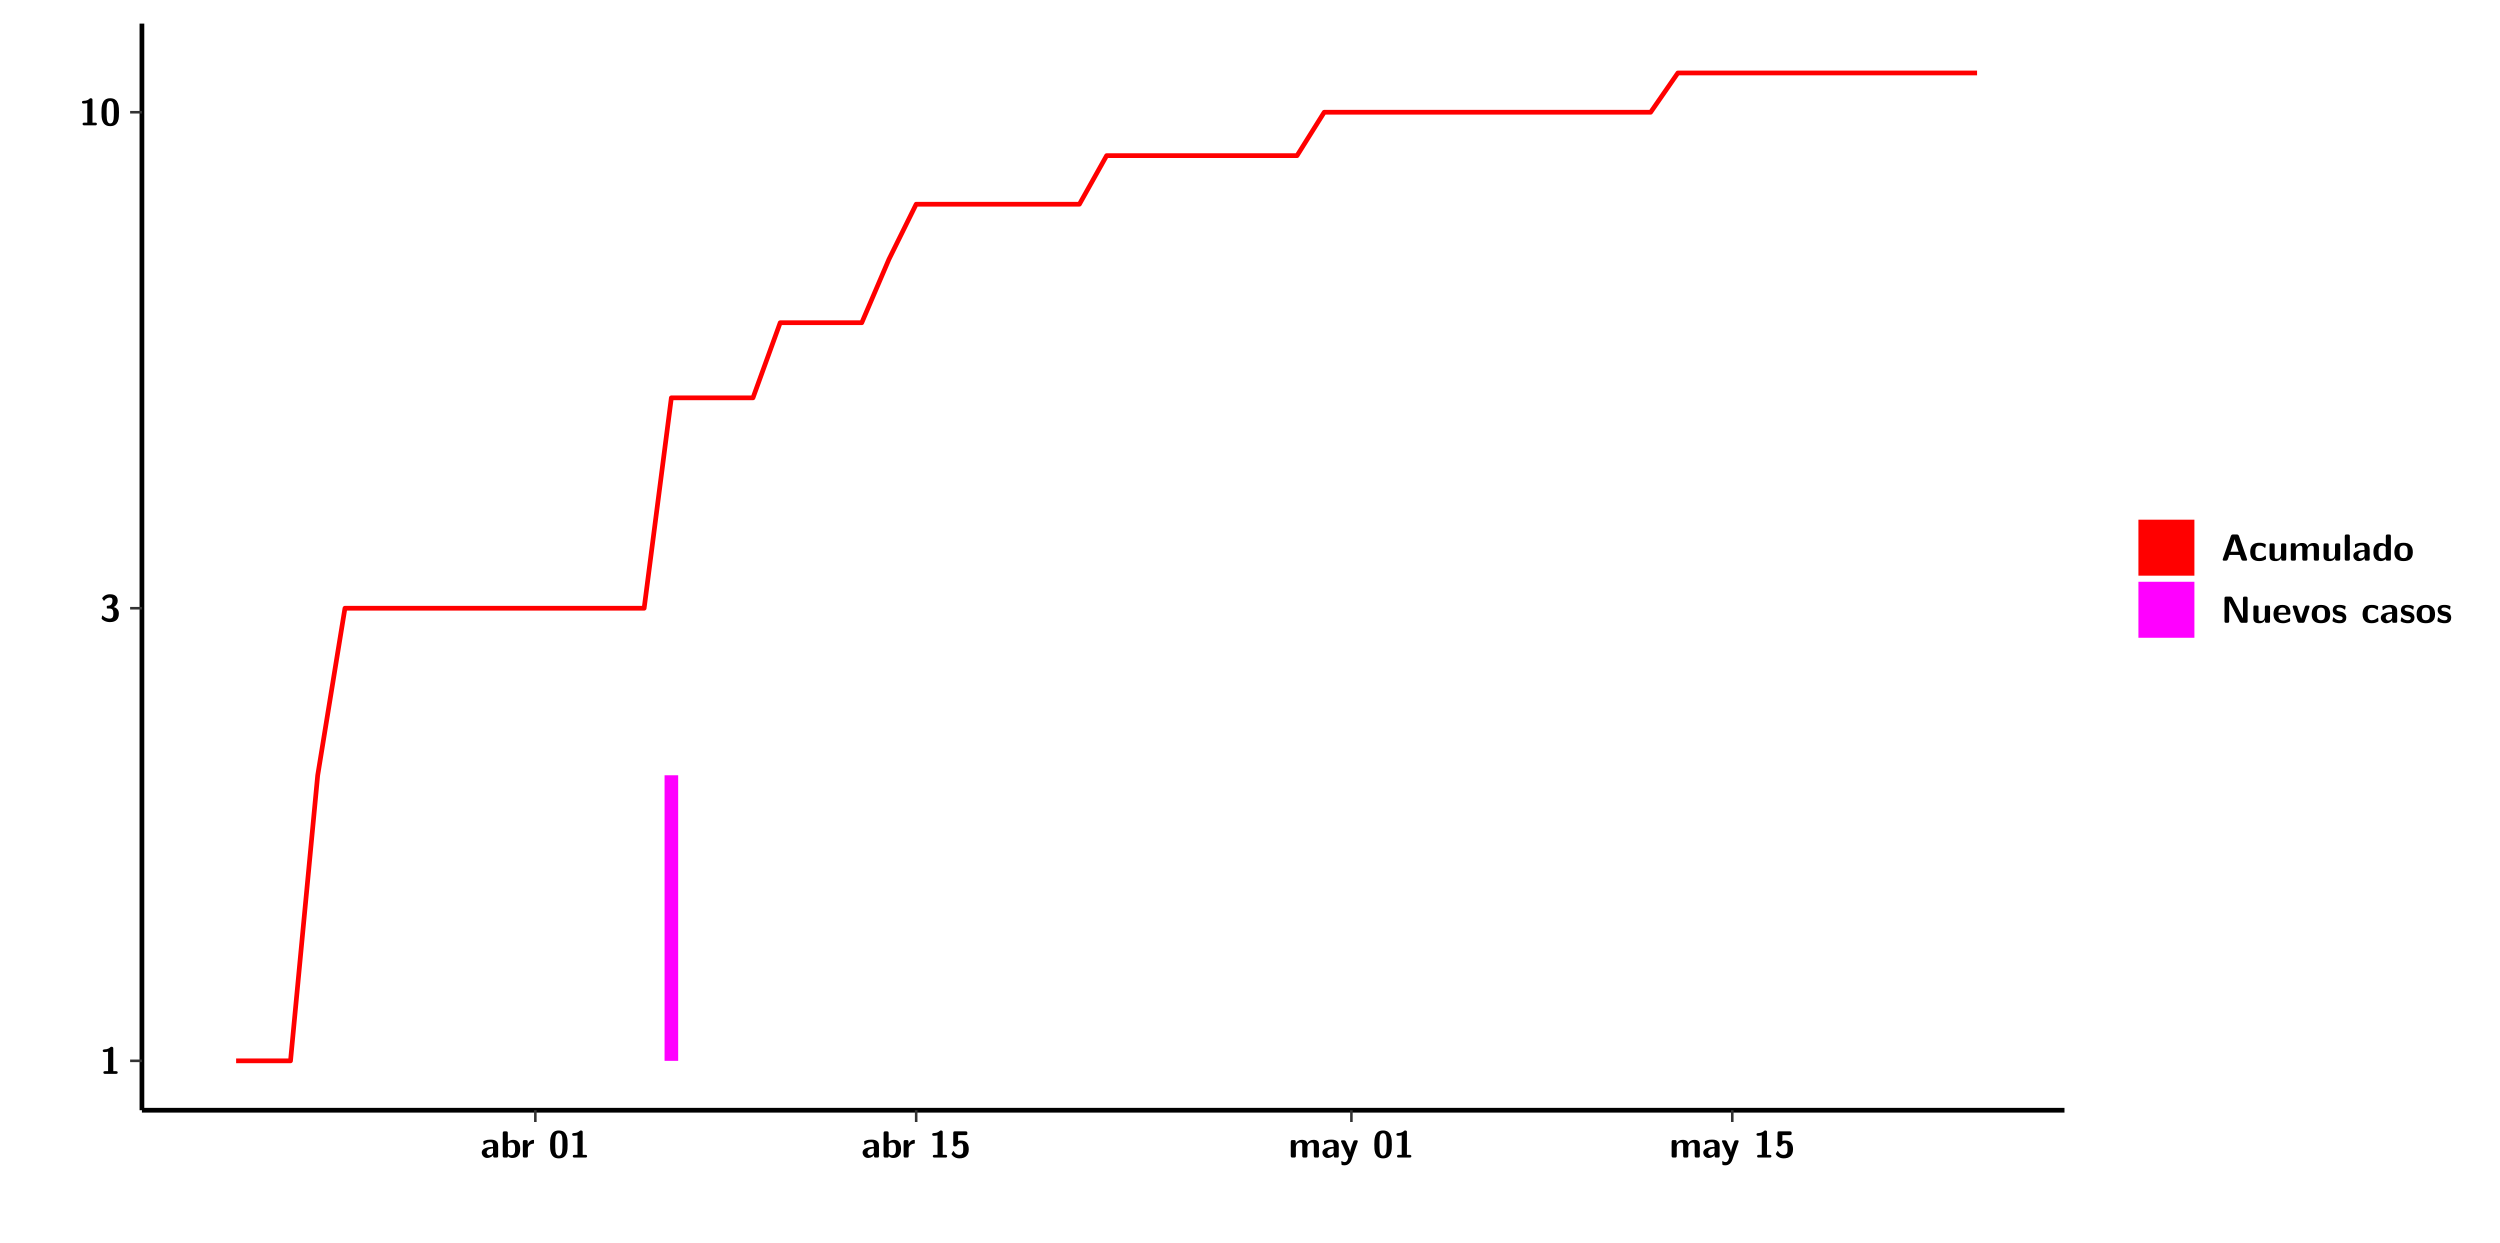
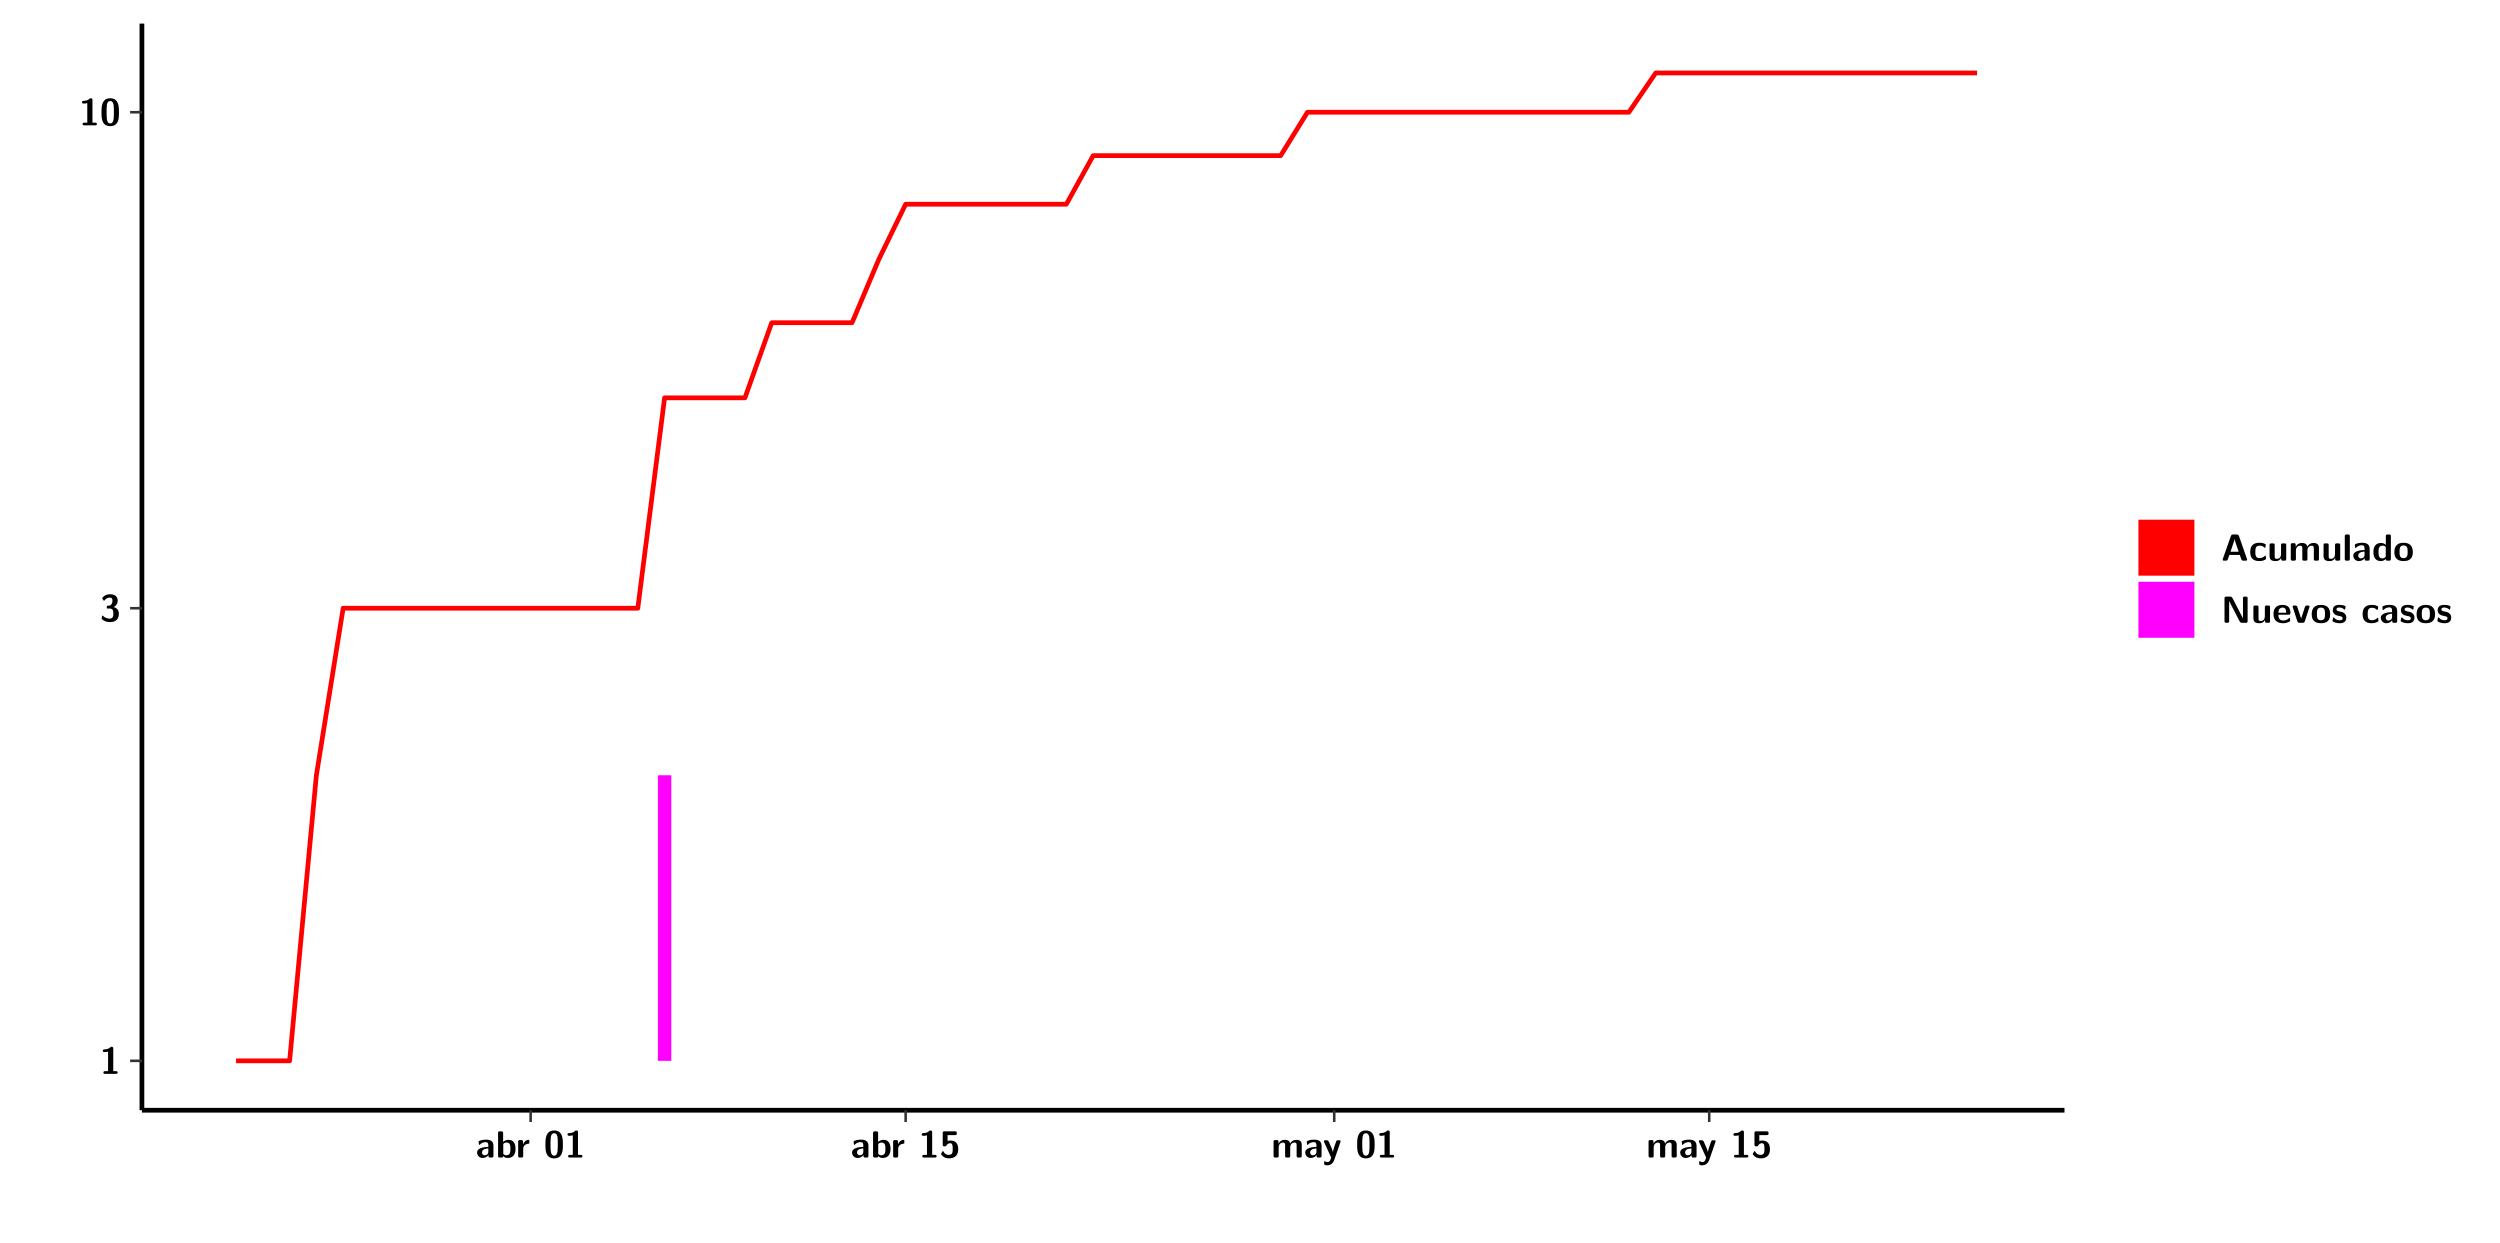
<svg xmlns="http://www.w3.org/2000/svg" xmlns:xlink="http://www.w3.org/1999/xlink" width="579.653pt" height="288pt" viewBox="0 0 579.653 288" version="1.1">
  <defs>
    <g>
      <symbol overflow="visible" id="glyph0-0">
        <path style="stroke:none;" d="" />
      </symbol>
      <symbol overflow="visible" id="glyph0-1">
        <path style="stroke:none;" d="M 3.109 -5.859 C 3.109 -6.016 3.109 -6.281 2.719 -6.281 C 2.547 -6.281 2.516 -6.266 2.406 -6.156 C 2.25 -6.016 1.922 -5.688 1.047 -5.672 C 0.891 -5.672 0.672 -5.609 0.672 -5.359 C 0.672 -5.047 0.969 -5.047 1.094 -5.047 C 1.344 -5.047 1.656 -5.078 1.906 -5.156 L 1.906 -0.625 L 1.234 -0.625 C 1.109 -0.625 0.812 -0.625 0.812 -0.312 C 0.812 0 1.109 0 1.234 0 L 3.719 0 C 3.828 0 4.141 0 4.141 -0.312 C 4.141 -0.625 3.828 -0.625 3.719 -0.625 L 3.109 -0.625 Z M 3.109 -5.859 " />
      </symbol>
      <symbol overflow="visible" id="glyph0-2">
        <path style="stroke:none;" d="M 0.844 -4.859 C 0.906 -4.766 0.953 -4.766 0.969 -4.766 C 1.031 -4.766 1.047 -4.797 1.094 -4.859 C 1.547 -5.5 2.172 -5.5 2.281 -5.5 C 2.844 -5.5 2.922 -5.203 2.922 -4.781 C 2.922 -4.656 2.922 -4.234 2.641 -3.906 C 2.438 -3.656 2.219 -3.641 1.953 -3.625 C 1.859 -3.609 1.688 -3.609 1.672 -3.578 C 1.609 -3.562 1.609 -3.5 1.609 -3.359 L 1.609 -3.203 C 1.609 -2.984 1.609 -2.969 1.844 -2.969 L 2.219 -2.969 C 3.031 -2.969 3.125 -2.469 3.125 -1.797 C 3.125 -1.203 3.062 -0.625 2.266 -0.625 C 1.984 -0.625 1.328 -0.688 0.75 -1.25 C 0.672 -1.328 0.656 -1.328 0.625 -1.328 C 0.531 -1.328 0.516 -1.25 0.516 -1.234 C 0.516 -1.234 0.406 -0.672 0.406 -0.625 C 0.406 -0.516 1.156 0.188 2.312 0.188 C 3.812 0.188 4.406 -0.609 4.406 -1.781 C 4.406 -2.562 3.984 -3.109 3.203 -3.297 C 3.906 -3.688 4.141 -4.266 4.141 -4.766 C 4.141 -6.156 2.891 -6.281 2.328 -6.281 C 1.125 -6.281 0.531 -5.422 0.531 -5.344 C 0.531 -5.297 0.594 -5.219 0.594 -5.219 Z M 0.844 -4.859 " />
      </symbol>
      <symbol overflow="visible" id="glyph0-3">
        <path style="stroke:none;" d="M 4.438 -3 C 4.438 -4.203 4.438 -6.281 2.406 -6.281 C 0.375 -6.281 0.375 -4.219 0.375 -3 C 0.375 -1.812 0.375 0.188 2.406 0.188 C 4.438 0.188 4.438 -1.781 4.438 -3 Z M 2.406 -0.438 C 1.75 -0.438 1.656 -1.25 1.625 -1.484 C 1.562 -1.953 1.562 -2.766 1.562 -3.125 C 1.562 -3.641 1.562 -4.203 1.625 -4.641 C 1.641 -4.875 1.734 -5.641 2.406 -5.641 C 3.047 -5.641 3.156 -4.906 3.188 -4.734 C 3.25 -4.281 3.25 -3.594 3.25 -3.125 C 3.25 -2.625 3.25 -1.953 3.188 -1.469 C 3.156 -1.234 3.062 -0.438 2.406 -0.438 Z M 2.406 -0.438 " />
      </symbol>
      <symbol overflow="visible" id="glyph0-4">
        <path style="stroke:none;" d="M 4.062 -2.766 C 4.062 -4.156 2.734 -4.156 2.297 -4.156 C 1.891 -4.156 1.453 -4.125 0.859 -3.891 C 0.672 -3.797 0.625 -3.781 0.625 -3.688 C 0.625 -3.625 0.688 -3.109 0.688 -3.047 C 0.703 -2.984 0.75 -2.938 0.812 -2.938 C 0.844 -2.938 0.875 -2.969 0.906 -3 C 1.281 -3.391 1.719 -3.578 2.266 -3.578 C 2.734 -3.578 2.875 -3.297 2.875 -2.781 L 2.875 -2.469 C 2.562 -2.469 0.266 -2.453 0.266 -1.172 C 0.266 -0.547 0.766 0.094 1.531 0.094 C 1.828 0.094 2.484 0.016 2.906 -0.594 L 2.906 -0.422 C 2.906 -0.141 2.969 0 3.328 0 L 3.641 0 C 3.984 0 4.062 -0.109 4.062 -0.422 Z M 2.875 -1.344 C 2.875 -0.531 2.047 -0.531 2.016 -0.531 C 1.641 -0.531 1.406 -0.844 1.406 -1.188 C 1.406 -2.047 2.625 -2.109 2.875 -2.109 Z M 2.875 -1.344 " />
      </symbol>
      <symbol overflow="visible" id="glyph0-5">
        <path style="stroke:none;" d="M 1.703 -5.656 C 1.703 -5.938 1.641 -6.078 1.281 -6.078 L 0.953 -6.078 C 0.641 -6.078 0.531 -5.984 0.531 -5.656 L 0.531 -0.422 C 0.531 -0.109 0.625 0 0.953 0 L 1.312 0 C 1.453 0 1.719 0 1.734 -0.344 C 2.125 0.094 2.578 0.094 2.719 0.094 C 4.578 0.094 4.578 -1.594 4.578 -2.031 C 4.578 -2.453 4.578 -4.109 2.938 -4.109 C 2.219 -4.109 1.781 -3.703 1.703 -3.625 Z M 1.734 -3.172 C 1.844 -3.281 2.109 -3.484 2.5 -3.484 C 3.391 -3.484 3.391 -2.672 3.391 -2.016 C 3.391 -1.375 3.391 -0.531 2.406 -0.531 C 2.047 -0.531 1.828 -0.75 1.734 -0.875 Z M 1.734 -3.172 " />
      </symbol>
      <symbol overflow="visible" id="glyph0-6">
        <path style="stroke:none;" d="M 1.703 -2.016 C 1.703 -2.844 2.391 -3.188 2.938 -3.219 C 3.109 -3.234 3.125 -3.234 3.125 -3.469 L 3.125 -3.875 C 3.125 -4.047 3.125 -4.109 2.969 -4.109 C 2.719 -4.109 2.078 -4.031 1.672 -3.078 L 1.656 -3.078 L 1.656 -3.641 C 1.656 -3.922 1.594 -4.062 1.234 -4.062 L 0.953 -4.062 C 0.641 -4.062 0.531 -3.969 0.531 -3.641 L 0.531 -0.422 C 0.531 -0.109 0.625 0 0.953 0 L 1.281 0 C 1.609 0 1.703 -0.109 1.703 -0.422 Z M 1.703 -2.016 " />
      </symbol>
      <symbol overflow="visible" id="glyph0-7">
        <path style="stroke:none;" d="M 1.859 -5.203 L 3.578 -5.203 C 4 -5.203 4 -5.406 4 -5.641 C 4 -5.875 4 -6.078 3.578 -6.078 L 1.141 -6.078 C 0.875 -6.078 0.734 -6.031 0.734 -5.688 L 0.734 -3 C 0.734 -2.609 0.922 -2.594 1.172 -2.594 C 1.391 -2.594 1.469 -2.594 1.594 -2.812 C 1.812 -3.141 2.109 -3.328 2.469 -3.328 C 3.047 -3.328 3.047 -2.656 3.047 -1.969 C 3.047 -1.297 3.047 -0.625 2.125 -0.625 C 1.844 -0.625 1.25 -0.703 0.906 -1.406 C 0.875 -1.453 0.844 -1.5 0.781 -1.5 C 0.719 -1.5 0.703 -1.469 0.656 -1.391 C 0.531 -1.188 0.328 -0.891 0.328 -0.828 C 0.328 -0.75 0.891 0.188 2.141 0.188 C 3.562 0.188 4.328 -0.516 4.328 -1.938 C 4.328 -3.094 3.844 -3.953 2.5 -3.953 C 2.281 -3.953 2.078 -3.922 1.859 -3.844 Z M 1.859 -5.203 " />
      </symbol>
      <symbol overflow="visible" id="glyph0-8">
        <path style="stroke:none;" d="M 7.062 -2.844 C 7.062 -3.75 6.672 -4.109 5.781 -4.109 C 5.156 -4.109 4.688 -3.828 4.359 -3.25 C 4.219 -4.078 3.484 -4.109 3.109 -4.109 C 2.938 -4.109 2.578 -4.109 2.188 -3.828 C 1.906 -3.625 1.734 -3.344 1.672 -3.203 L 1.672 -3.641 C 1.672 -3.922 1.609 -4.062 1.25 -4.062 L 0.953 -4.062 C 0.625 -4.062 0.531 -3.969 0.531 -3.641 L 0.531 -0.422 C 0.531 -0.109 0.625 0 0.953 0 L 1.297 0 C 1.625 0 1.719 -0.109 1.719 -0.422 L 1.719 -2.359 C 1.719 -3.141 2.25 -3.484 2.688 -3.484 C 3.109 -3.484 3.203 -3.297 3.203 -2.828 L 3.203 -0.422 C 3.203 -0.109 3.297 0 3.625 0 L 3.969 0 C 4.297 0 4.391 -0.109 4.391 -0.422 L 4.391 -2.359 C 4.391 -3.141 4.922 -3.484 5.359 -3.484 C 5.781 -3.484 5.875 -3.297 5.875 -2.828 L 5.875 -0.422 C 5.875 -0.109 5.969 0 6.297 0 L 6.641 0 C 6.984 0 7.062 -0.109 7.062 -0.422 Z M 7.062 -2.844 " />
      </symbol>
      <symbol overflow="visible" id="glyph0-9">
        <path style="stroke:none;" d="M 4.109 -3.609 C 4.141 -3.719 4.141 -3.734 4.141 -3.781 C 4.141 -4.016 3.906 -4.016 3.797 -4.016 L 3.609 -4.016 C 3.469 -4.016 3.266 -4.016 3.141 -3.812 C 3.109 -3.766 2.406 -1.828 2.359 -1.25 L 2.344 -1.25 C 2.312 -1.672 1.953 -2.484 1.562 -3.328 C 1.328 -3.891 1.266 -4.016 0.828 -4.016 L 0.594 -4.016 C 0.469 -4.016 0.25 -4.016 0.25 -3.781 C 0.25 -3.75 0.281 -3.688 0.297 -3.641 L 1.953 0 C 1.891 0.188 1.859 0.281 1.828 0.375 C 1.734 0.656 1.578 1.047 1.109 1.047 C 0.812 1.047 0.609 0.922 0.516 0.875 C 0.469 0.844 0.453 0.828 0.422 0.828 C 0.391 0.828 0.312 0.859 0.312 0.969 C 0.312 1.031 0.375 1.641 0.391 1.672 C 0.469 1.781 0.953 1.797 1.094 1.797 C 2.172 1.797 2.609 0.766 2.672 0.547 Z M 4.109 -3.609 " />
      </symbol>
      <symbol overflow="visible" id="glyph0-10">
        <path style="stroke:none;" d="M 4.156 -5.703 C 4.031 -6.078 3.766 -6.078 3.594 -6.078 L 2.828 -6.078 C 2.641 -6.078 2.391 -6.078 2.266 -5.703 L 0.406 -0.406 C 0.375 -0.297 0.375 -0.281 0.375 -0.234 C 0.375 0 0.594 0 0.703 0 L 1.031 0 C 1.188 0 1.453 0 1.578 -0.344 L 1.922 -1.328 L 4.344 -1.328 L 4.641 -0.484 C 4.75 -0.172 4.812 0 5.234 0 L 5.703 0 C 5.828 0 6.047 0 6.047 -0.234 C 6.047 -0.281 6.047 -0.297 6 -0.406 Z M 2.812 -3.938 C 2.938 -4.328 3.062 -4.656 3.125 -4.969 L 3.141 -4.969 C 3.188 -4.766 3.188 -4.75 3.25 -4.547 L 4.078 -2.078 L 2.188 -2.078 Z M 2.812 -3.938 " />
      </symbol>
      <symbol overflow="visible" id="glyph0-11">
        <path style="stroke:none;" d="M 4 -0.438 C 4 -0.531 3.969 -0.938 3.953 -1.047 C 3.953 -1.078 3.938 -1.172 3.844 -1.172 C 3.812 -1.172 3.797 -1.172 3.703 -1.078 C 3.562 -0.953 3.141 -0.594 2.422 -0.594 C 1.516 -0.594 1.516 -1.469 1.516 -2.031 C 1.516 -2.75 1.562 -3.484 2.453 -3.484 C 3.031 -3.484 3.266 -3.344 3.578 -3.078 C 3.688 -2.984 3.703 -2.984 3.734 -2.984 C 3.828 -2.984 3.844 -3.062 3.844 -3.094 C 3.859 -3.172 3.953 -3.656 3.953 -3.703 C 3.953 -3.781 3.891 -3.812 3.75 -3.891 C 3.328 -4.078 3.062 -4.156 2.453 -4.156 C 1.141 -4.156 0.328 -3.547 0.328 -2.016 C 0.328 -0.562 1.078 0.094 2.406 0.094 C 2.641 0.094 3.172 0.094 3.75 -0.203 C 4 -0.344 4 -0.344 4 -0.438 Z M 4 -0.438 " />
      </symbol>
      <symbol overflow="visible" id="glyph0-12">
        <path style="stroke:none;" d="M 4.391 -3.594 C 4.391 -3.875 4.328 -4.016 3.969 -4.016 L 3.609 -4.016 C 3.281 -4.016 3.188 -3.906 3.188 -3.594 L 3.188 -1.516 C 3.188 -0.938 2.891 -0.438 2.266 -0.438 C 1.766 -0.438 1.719 -0.562 1.719 -1.031 L 1.719 -3.594 C 1.719 -3.875 1.656 -4.016 1.297 -4.016 L 0.953 -4.016 C 0.625 -4.016 0.531 -3.922 0.531 -3.594 L 0.531 -1.109 C 0.531 -0.172 1.031 0.094 1.953 0.094 C 2.188 0.094 2.812 0.094 3.219 -0.656 L 3.219 -0.422 C 3.219 -0.141 3.281 0 3.641 0 L 3.969 0 C 4.297 0 4.391 -0.109 4.391 -0.422 Z M 4.391 -3.594 " />
      </symbol>
      <symbol overflow="visible" id="glyph0-13">
        <path style="stroke:none;" d="M 1.703 -5.656 C 1.703 -5.938 1.641 -6.078 1.281 -6.078 L 0.953 -6.078 C 0.641 -6.078 0.531 -5.984 0.531 -5.656 L 0.531 -0.422 C 0.531 -0.109 0.625 0 0.953 0 L 1.281 0 C 1.609 0 1.703 -0.109 1.703 -0.422 Z M 1.703 -5.656 " />
      </symbol>
      <symbol overflow="visible" id="glyph0-14">
        <path style="stroke:none;" d="M 4.375 -5.656 C 4.375 -5.938 4.312 -6.078 3.953 -6.078 L 3.625 -6.078 C 3.297 -6.078 3.203 -5.969 3.203 -5.656 L 3.203 -3.672 C 2.812 -4.047 2.375 -4.109 2.109 -4.109 C 0.328 -4.109 0.328 -2.422 0.328 -2 C 0.328 -1.594 0.328 0.094 2.062 0.094 C 2.422 0.094 2.812 -0.016 3.188 -0.406 C 3.188 -0.094 3.297 0 3.609 0 L 3.953 0 C 4.281 0 4.375 -0.109 4.375 -0.422 Z M 3.188 -1.094 C 3.188 -0.953 3.188 -0.875 2.922 -0.688 C 2.703 -0.547 2.5 -0.531 2.406 -0.531 C 1.516 -0.531 1.516 -1.344 1.516 -2 C 1.516 -2.656 1.516 -3.484 2.5 -3.484 C 2.75 -3.484 2.984 -3.391 3.188 -3.203 Z M 3.188 -1.094 " />
      </symbol>
      <symbol overflow="visible" id="glyph0-15">
        <path style="stroke:none;" d="M 4.547 -1.969 C 4.547 -3.406 3.844 -4.156 2.406 -4.156 C 0.953 -4.156 0.266 -3.391 0.266 -1.969 C 0.266 -0.547 1.031 0.094 2.406 0.094 C 3.781 0.094 4.547 -0.531 4.547 -1.969 Z M 2.406 -0.594 C 1.469 -0.594 1.469 -1.375 1.469 -2.078 C 1.469 -2.75 1.469 -3.531 2.406 -3.531 C 3.344 -3.531 3.344 -2.766 3.344 -2.078 C 3.344 -1.391 3.344 -0.594 2.406 -0.594 Z M 2.406 -0.594 " />
      </symbol>
      <symbol overflow="visible" id="glyph0-16">
        <path style="stroke:none;" d="M 2.656 -5.734 C 2.469 -6.078 2.203 -6.078 2.031 -6.078 L 1.219 -6.078 C 0.906 -6.078 0.797 -5.984 0.797 -5.656 L 0.797 -0.422 C 0.797 -0.109 0.891 0 1.219 0 L 1.453 0 C 1.781 0 1.875 -0.109 1.875 -0.422 L 1.875 -5.016 L 1.891 -5.016 L 4.297 -0.344 C 4.484 0 4.75 0 4.922 0 L 5.734 0 C 6.062 0 6.156 -0.109 6.156 -0.422 L 6.156 -5.656 C 6.156 -5.938 6.094 -6.078 5.734 -6.078 L 5.5 -6.078 C 5.156 -6.078 5.078 -5.969 5.078 -5.656 L 5.078 -1.062 L 5.062 -1.062 Z M 2.656 -5.734 " />
      </symbol>
      <symbol overflow="visible" id="glyph0-17">
        <path style="stroke:none;" d="M 3.781 -1.875 C 3.984 -1.875 4.203 -1.891 4.203 -2.281 C 4.203 -3.406 3.672 -4.156 2.359 -4.156 C 0.969 -4.156 0.266 -3.375 0.266 -2.047 C 0.266 -0.609 1.109 0.094 2.484 0.094 C 2.812 0.094 3.312 0.047 3.891 -0.234 C 4.078 -0.328 4.141 -0.359 4.141 -0.469 C 4.141 -0.531 4.125 -0.781 4.109 -0.844 C 4.078 -1.125 4.062 -1.125 3.984 -1.125 C 3.953 -1.125 3.938 -1.125 3.844 -1.047 C 3.328 -0.594 2.797 -0.531 2.516 -0.531 C 1.531 -0.531 1.422 -1.312 1.391 -1.875 Z M 1.406 -2.344 C 1.422 -2.875 1.609 -3.531 2.359 -3.531 C 3.062 -3.531 3.203 -3.031 3.219 -2.344 Z M 1.406 -2.344 " />
      </symbol>
      <symbol overflow="visible" id="glyph0-18">
        <path style="stroke:none;" d="M 4.109 -3.609 C 4.141 -3.719 4.141 -3.75 4.141 -3.766 C 4.141 -4.016 3.922 -4.016 3.797 -4.016 L 3.609 -4.016 C 3.25 -4.016 3.141 -3.891 3.062 -3.641 L 2.203 -0.984 L 1.328 -3.641 C 1.266 -3.828 1.203 -4.016 0.781 -4.016 L 0.578 -4.016 C 0.453 -4.016 0.234 -4.016 0.234 -3.766 C 0.234 -3.75 0.234 -3.719 0.266 -3.609 L 1.312 -0.375 C 1.438 0 1.703 0 1.859 0 L 2.5 0 C 2.672 0 2.938 0 3.062 -0.375 Z M 4.109 -3.609 " />
      </symbol>
      <symbol overflow="visible" id="glyph0-19">
        <path style="stroke:none;" d="M 3.469 -1.234 C 3.469 -1.734 3.203 -2.031 3.047 -2.172 C 2.703 -2.484 2.391 -2.547 2.031 -2.609 C 1.547 -2.703 1.188 -2.766 1.188 -3.109 C 1.188 -3.469 1.484 -3.547 1.828 -3.547 C 2.406 -3.547 2.719 -3.328 2.953 -3.125 C 3.047 -3.047 3.062 -3.047 3.094 -3.047 C 3.188 -3.047 3.203 -3.125 3.203 -3.156 C 3.219 -3.219 3.312 -3.719 3.312 -3.766 C 3.312 -3.906 2.844 -4.031 2.75 -4.062 C 2.406 -4.156 2.125 -4.156 1.891 -4.156 C 1.5 -4.156 0.328 -4.156 0.328 -2.906 C 0.328 -2.484 0.516 -2.219 0.75 -2 C 1.062 -1.734 1.406 -1.672 1.906 -1.562 C 2.156 -1.531 2.609 -1.453 2.609 -1.062 C 2.609 -0.656 2.266 -0.594 1.922 -0.594 C 1.531 -0.594 1.047 -0.703 0.625 -1.188 C 0.594 -1.234 0.562 -1.266 0.516 -1.266 C 0.422 -1.266 0.406 -1.188 0.391 -1.125 C 0.375 -1.016 0.266 -0.516 0.266 -0.422 C 0.266 -0.266 0.922 -0.062 0.922 -0.047 C 1.406 0.094 1.766 0.094 1.922 0.094 C 2.359 0.094 3.469 0.062 3.469 -1.234 Z M 3.469 -1.234 " />
      </symbol>
    </g>
    <clipPath id="clip1">
      <path d="M 0 0 L 576.008 0 L 576.008 288 L 0 288 Z M 0 0 " />
    </clipPath>
    <clipPath id="clip2">
      <path d="M 32.906 5.477 L 478.672 5.477 L 478.672 257.414 L 32.906 257.414 Z M 32.906 5.477 " />
    </clipPath>
  </defs>
  <g id="surface1">
    <g clip-path="url(#clip1)" clip-rule="nonzero">
      <path style="fill-rule:nonzero;fill:rgb(100%,100%,100%);fill-opacity:1;stroke-width:0.598;stroke-linecap:round;stroke-linejoin:round;stroke:rgb(100%,100%,100%);stroke-opacity:1;stroke-miterlimit:10;" d="M 0 0 L 0 288.004 L 576.008 288.004 L 576.008 0 Z M 0 0 " transform="matrix(1,0,0,-1,0,288)" />
    </g>
    <g clip-path="url(#clip2)" clip-rule="nonzero">
      <path style=" stroke:none;fill-rule:nonzero;fill:rgb(100%,100%,100%);fill-opacity:1;" d="M 32.906 257.414 L 32.906 5.477 L 478.672 5.477 L 478.672 257.414 Z M 32.906 257.414 " />
    </g>
-     <path style=" stroke:none;fill-rule:nonzero;fill:rgb(100%,0%,100%);fill-opacity:1;" d="M 154.086 245.969 L 154.086 179.754 L 157.242 179.754 L 157.242 245.969 Z M 154.086 245.969 " />
-     <path style="fill:none;stroke-width:1.096;stroke-linecap:butt;stroke-linejoin:round;stroke:rgb(100%,0%,0%);stroke-opacity:1;stroke-miterlimit:10;" d="M 54.746 42.031 L 67.359 42.031 L 73.664 108.246 L 79.98 146.973 L 149.352 146.973 L 155.66 195.758 L 174.586 195.758 L 180.895 213.172 L 199.812 213.172 L 206.121 227.898 L 212.426 240.652 L 250.273 240.652 L 256.582 251.91 L 300.727 251.91 L 307.031 261.973 L 382.719 261.973 L 389.027 271.078 L 458.406 271.078 " transform="matrix(1,0,0,-1,0,288)" />
+     <path style=" stroke:none;fill-rule:nonzero;fill:rgb(100%,0%,100%);fill-opacity:1;" d="M 152.539 245.969 L 152.539 179.754 L 155.648 179.754 L 155.648 245.969 Z M 152.539 245.969 " />
+     <path style="fill:none;stroke-width:1.096;stroke-linecap:butt;stroke-linejoin:round;stroke:rgb(100%,0%,0%);stroke-opacity:1;stroke-miterlimit:10;" d="M 54.727 42.031 L 67.148 42.031 L 73.355 108.246 L 79.562 146.973 L 147.879 146.973 L 154.094 195.758 L 172.723 195.758 L 178.93 213.172 L 197.562 213.172 L 203.777 227.898 L 209.984 240.652 L 247.246 240.652 L 253.461 251.91 L 296.93 251.91 L 303.148 261.973 L 377.668 261.973 L 383.887 271.078 L 458.406 271.078 " transform="matrix(1,0,0,-1,0,288)" />
    <path style="fill:none;stroke-width:1.096;stroke-linecap:butt;stroke-linejoin:round;stroke:rgb(0%,0%,0%);stroke-opacity:1;stroke-miterlimit:10;" d="M 32.906 30.586 L 32.906 282.523 " transform="matrix(1,0,0,-1,0,288)" />
    <g style="fill:rgb(0%,0%,0%);fill-opacity:1;">
      <use xlink:href="#glyph0-1" x="23.153" y="248.986" />
    </g>
    <g style="fill:rgb(0%,0%,0%);fill-opacity:1;">
      <use xlink:href="#glyph0-2" x="23.153" y="144.06" />
    </g>
    <g style="fill:rgb(0%,0%,0%);fill-opacity:1;">
      <use xlink:href="#glyph0-1" x="18.331" y="29.061" />
      <use xlink:href="#glyph0-3" x="23.153" y="29.061" />
    </g>
    <path style="fill:none;stroke-width:0.598;stroke-linecap:butt;stroke-linejoin:round;stroke:rgb(20%,20%,20%);stroke-opacity:1;stroke-miterlimit:10;" d="M 30.168 42.031 L 32.906 42.031 " transform="matrix(1,0,0,-1,0,288)" />
    <path style="fill:none;stroke-width:0.598;stroke-linecap:butt;stroke-linejoin:round;stroke:rgb(20%,20%,20%);stroke-opacity:1;stroke-miterlimit:10;" d="M 30.168 146.973 L 32.906 146.973 " transform="matrix(1,0,0,-1,0,288)" />
    <path style="fill:none;stroke-width:0.598;stroke-linecap:butt;stroke-linejoin:round;stroke:rgb(20%,20%,20%);stroke-opacity:1;stroke-miterlimit:10;" d="M 30.168 261.973 L 32.906 261.973 " transform="matrix(1,0,0,-1,0,288)" />
    <path style="fill:none;stroke-width:1.096;stroke-linecap:butt;stroke-linejoin:round;stroke:rgb(0%,0%,0%);stroke-opacity:1;stroke-miterlimit:10;" d="M 32.906 30.586 L 478.672 30.586 " transform="matrix(1,0,0,-1,0,288)" />
-     <path style="fill:none;stroke-width:0.598;stroke-linecap:butt;stroke-linejoin:round;stroke:rgb(20%,20%,20%);stroke-opacity:1;stroke-miterlimit:10;" d="M 124.125 27.848 L 124.125 30.586 " transform="matrix(1,0,0,-1,0,288)" />
-     <path style="fill:none;stroke-width:0.598;stroke-linecap:butt;stroke-linejoin:round;stroke:rgb(20%,20%,20%);stroke-opacity:1;stroke-miterlimit:10;" d="M 212.426 27.848 L 212.426 30.586 " transform="matrix(1,0,0,-1,0,288)" />
-     <path style="fill:none;stroke-width:0.598;stroke-linecap:butt;stroke-linejoin:round;stroke:rgb(20%,20%,20%);stroke-opacity:1;stroke-miterlimit:10;" d="M 313.34 27.848 L 313.34 30.586 " transform="matrix(1,0,0,-1,0,288)" />
-     <path style="fill:none;stroke-width:0.598;stroke-linecap:butt;stroke-linejoin:round;stroke:rgb(20%,20%,20%);stroke-opacity:1;stroke-miterlimit:10;" d="M 401.648 27.848 L 401.648 30.586 " transform="matrix(1,0,0,-1,0,288)" />
+     <path style="fill:none;stroke-width:0.598;stroke-linecap:butt;stroke-linejoin:round;stroke:rgb(20%,20%,20%);stroke-opacity:1;stroke-miterlimit:10;" d="M 123.039 27.848 L 123.039 30.586 " transform="matrix(1,0,0,-1,0,288)" />
+     <path style="fill:none;stroke-width:0.598;stroke-linecap:butt;stroke-linejoin:round;stroke:rgb(20%,20%,20%);stroke-opacity:1;stroke-miterlimit:10;" d="M 209.984 27.848 L 209.984 30.586 " transform="matrix(1,0,0,-1,0,288)" />
+     <path style="fill:none;stroke-width:0.598;stroke-linecap:butt;stroke-linejoin:round;stroke:rgb(20%,20%,20%);stroke-opacity:1;stroke-miterlimit:10;" d="M 309.355 27.848 L 309.355 30.586 " transform="matrix(1,0,0,-1,0,288)" />
+     <path style="fill:none;stroke-width:0.598;stroke-linecap:butt;stroke-linejoin:round;stroke:rgb(20%,20%,20%);stroke-opacity:1;stroke-miterlimit:10;" d="M 396.301 27.848 L 396.301 30.586 " transform="matrix(1,0,0,-1,0,288)" />
    <g style="fill:rgb(0%,0%,0%);fill-opacity:1;">
-       <use xlink:href="#glyph0-4" x="111.436" y="268.394" />
-       <use xlink:href="#glyph0-5" x="116.039" y="268.394" />
+       <use xlink:href="#glyph0-4" x="110.35" y="268.394" />
+       <use xlink:href="#glyph0-5" x="114.953" y="268.394" />
    </g>
    <g style="fill:rgb(0%,0%,0%);fill-opacity:1;">
-       <use xlink:href="#glyph0-6" x="120.695" y="268.394" />
+       <use xlink:href="#glyph0-6" x="119.609" y="268.394" />
    </g>
    <g style="fill:rgb(0%,0%,0%);fill-opacity:1;">
-       <use xlink:href="#glyph0-3" x="127.167" y="268.394" />
-       <use xlink:href="#glyph0-1" x="131.989" y="268.394" />
+       <use xlink:href="#glyph0-3" x="126.081" y="268.394" />
+       <use xlink:href="#glyph0-1" x="130.903" y="268.394" />
    </g>
    <g style="fill:rgb(0%,0%,0%);fill-opacity:1;">
-       <use xlink:href="#glyph0-4" x="199.735" y="268.394" />
-       <use xlink:href="#glyph0-5" x="204.338" y="268.394" />
+       <use xlink:href="#glyph0-4" x="197.294" y="268.394" />
+       <use xlink:href="#glyph0-5" x="201.897" y="268.394" />
    </g>
    <g style="fill:rgb(0%,0%,0%);fill-opacity:1;">
-       <use xlink:href="#glyph0-6" x="208.985" y="268.394" />
+       <use xlink:href="#glyph0-6" x="206.553" y="268.394" />
    </g>
    <g style="fill:rgb(0%,0%,0%);fill-opacity:1;">
-       <use xlink:href="#glyph0-1" x="215.466" y="268.394" />
-       <use xlink:href="#glyph0-7" x="220.288" y="268.394" />
+       <use xlink:href="#glyph0-1" x="213.025" y="268.394" />
+       <use xlink:href="#glyph0-7" x="217.847" y="268.394" />
    </g>
    <g style="fill:rgb(0%,0%,0%);fill-opacity:1;">
-       <use xlink:href="#glyph0-8" x="298.747" y="268.394" />
-       <use xlink:href="#glyph0-4" x="306.345" y="268.394" />
+       <use xlink:href="#glyph0-8" x="294.762" y="268.394" />
+       <use xlink:href="#glyph0-4" x="302.36" y="268.394" />
    </g>
    <g style="fill:rgb(0%,0%,0%);fill-opacity:1;">
-       <use xlink:href="#glyph0-9" x="310.676" y="268.394" />
+       <use xlink:href="#glyph0-9" x="306.691" y="268.394" />
    </g>
    <g style="fill:rgb(0%,0%,0%);fill-opacity:1;">
-       <use xlink:href="#glyph0-3" x="318.277" y="268.394" />
-       <use xlink:href="#glyph0-1" x="323.099" y="268.394" />
+       <use xlink:href="#glyph0-3" x="314.292" y="268.394" />
+       <use xlink:href="#glyph0-1" x="319.114" y="268.394" />
    </g>
    <g style="fill:rgb(0%,0%,0%);fill-opacity:1;">
-       <use xlink:href="#glyph0-8" x="387.056" y="268.394" />
-       <use xlink:href="#glyph0-4" x="394.654" y="268.394" />
+       <use xlink:href="#glyph0-8" x="381.706" y="268.394" />
+       <use xlink:href="#glyph0-4" x="389.304" y="268.394" />
    </g>
    <g style="fill:rgb(0%,0%,0%);fill-opacity:1;">
-       <use xlink:href="#glyph0-9" x="398.985" y="268.394" />
+       <use xlink:href="#glyph0-9" x="393.635" y="268.394" />
    </g>
    <g style="fill:rgb(0%,0%,0%);fill-opacity:1;">
-       <use xlink:href="#glyph0-1" x="406.586" y="268.394" />
-       <use xlink:href="#glyph0-7" x="411.408" y="268.394" />
+       <use xlink:href="#glyph0-1" x="401.236" y="268.394" />
+       <use xlink:href="#glyph0-7" x="406.058" y="268.394" />
    </g>
    <path style=" stroke:none;fill-rule:nonzero;fill:rgb(100%,100%,100%);fill-opacity:1;" d="M 489.629 154.062 L 489.629 108.828 L 570.527 108.828 L 570.527 154.062 Z M 489.629 154.062 " />
    <path style=" stroke:none;fill-rule:nonzero;fill:rgb(100%,0%,0%);fill-opacity:1;" d="M 495.816 133.477 L 495.816 120.496 L 508.797 120.496 L 508.797 133.477 Z M 495.816 133.477 " />
    <path style=" stroke:none;fill-rule:nonzero;fill:rgb(100%,0%,100%);fill-opacity:1;" d="M 495.816 147.875 L 495.816 134.891 L 508.797 134.891 L 508.797 147.875 Z M 495.816 147.875 " />
    <g style="fill:rgb(0%,0%,0%);fill-opacity:1;">
      <use xlink:href="#glyph0-10" x="514.979" y="130.002" />
      <use xlink:href="#glyph0-11" x="521.408" y="130.002" />
      <use xlink:href="#glyph0-12" x="525.694" y="130.002" />
      <use xlink:href="#glyph0-8" x="530.613" y="130.002" />
      <use xlink:href="#glyph0-12" x="538.212" y="130.002" />
      <use xlink:href="#glyph0-13" x="543.131" y="130.002" />
      <use xlink:href="#glyph0-4" x="545.372" y="130.002" />
      <use xlink:href="#glyph0-14" x="549.975" y="130.002" />
      <use xlink:href="#glyph0-15" x="554.894" y="130.002" />
    </g>
    <g style="fill:rgb(0%,0%,0%);fill-opacity:1;">
      <use xlink:href="#glyph0-16" x="514.979" y="144.408" />
      <use xlink:href="#glyph0-12" x="521.944" y="144.408" />
      <use xlink:href="#glyph0-17" x="526.864" y="144.408" />
      <use xlink:href="#glyph0-18" x="531.345" y="144.408" />
      <use xlink:href="#glyph0-15" x="535.728" y="144.408" />
      <use xlink:href="#glyph0-19" x="540.55" y="144.408" />
    </g>
    <g style="fill:rgb(0%,0%,0%);fill-opacity:1;">
      <use xlink:href="#glyph0-11" x="547.465" y="144.408" />
      <use xlink:href="#glyph0-4" x="551.751" y="144.408" />
      <use xlink:href="#glyph0-19" x="556.354" y="144.408" />
      <use xlink:href="#glyph0-15" x="560.051" y="144.408" />
      <use xlink:href="#glyph0-19" x="564.872" y="144.408" />
    </g>
  </g>
</svg>
